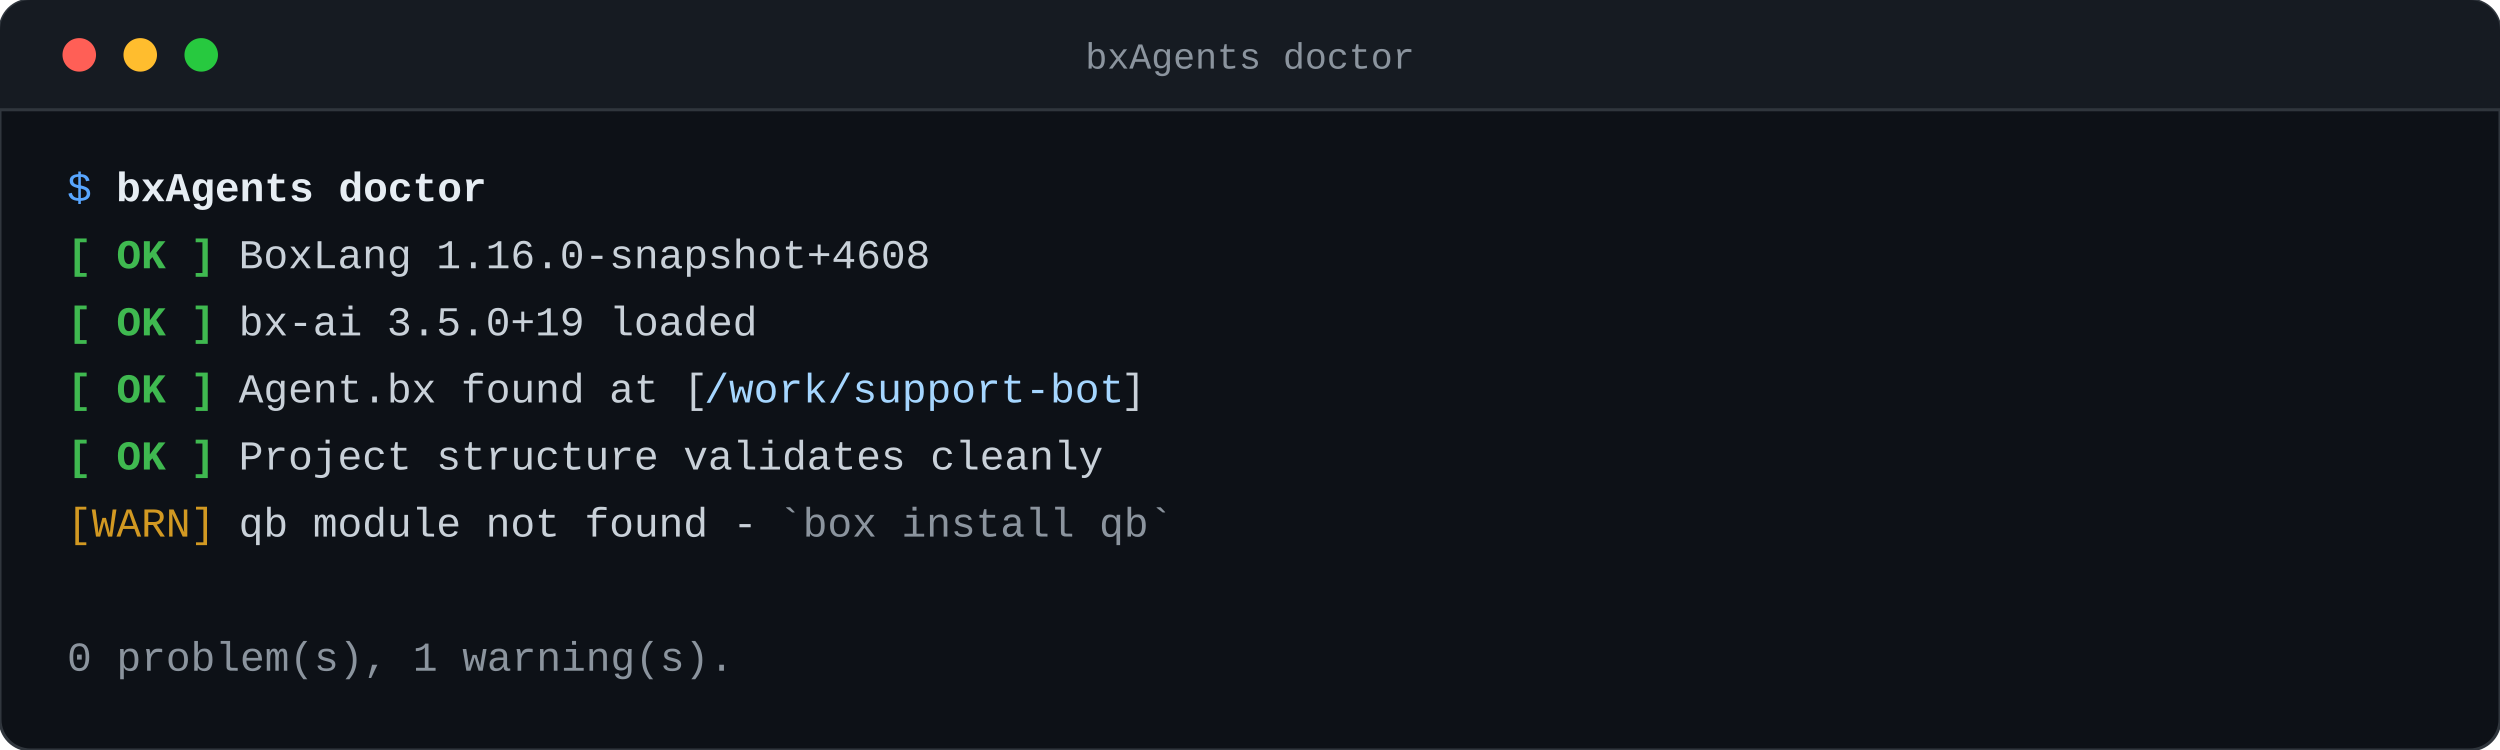
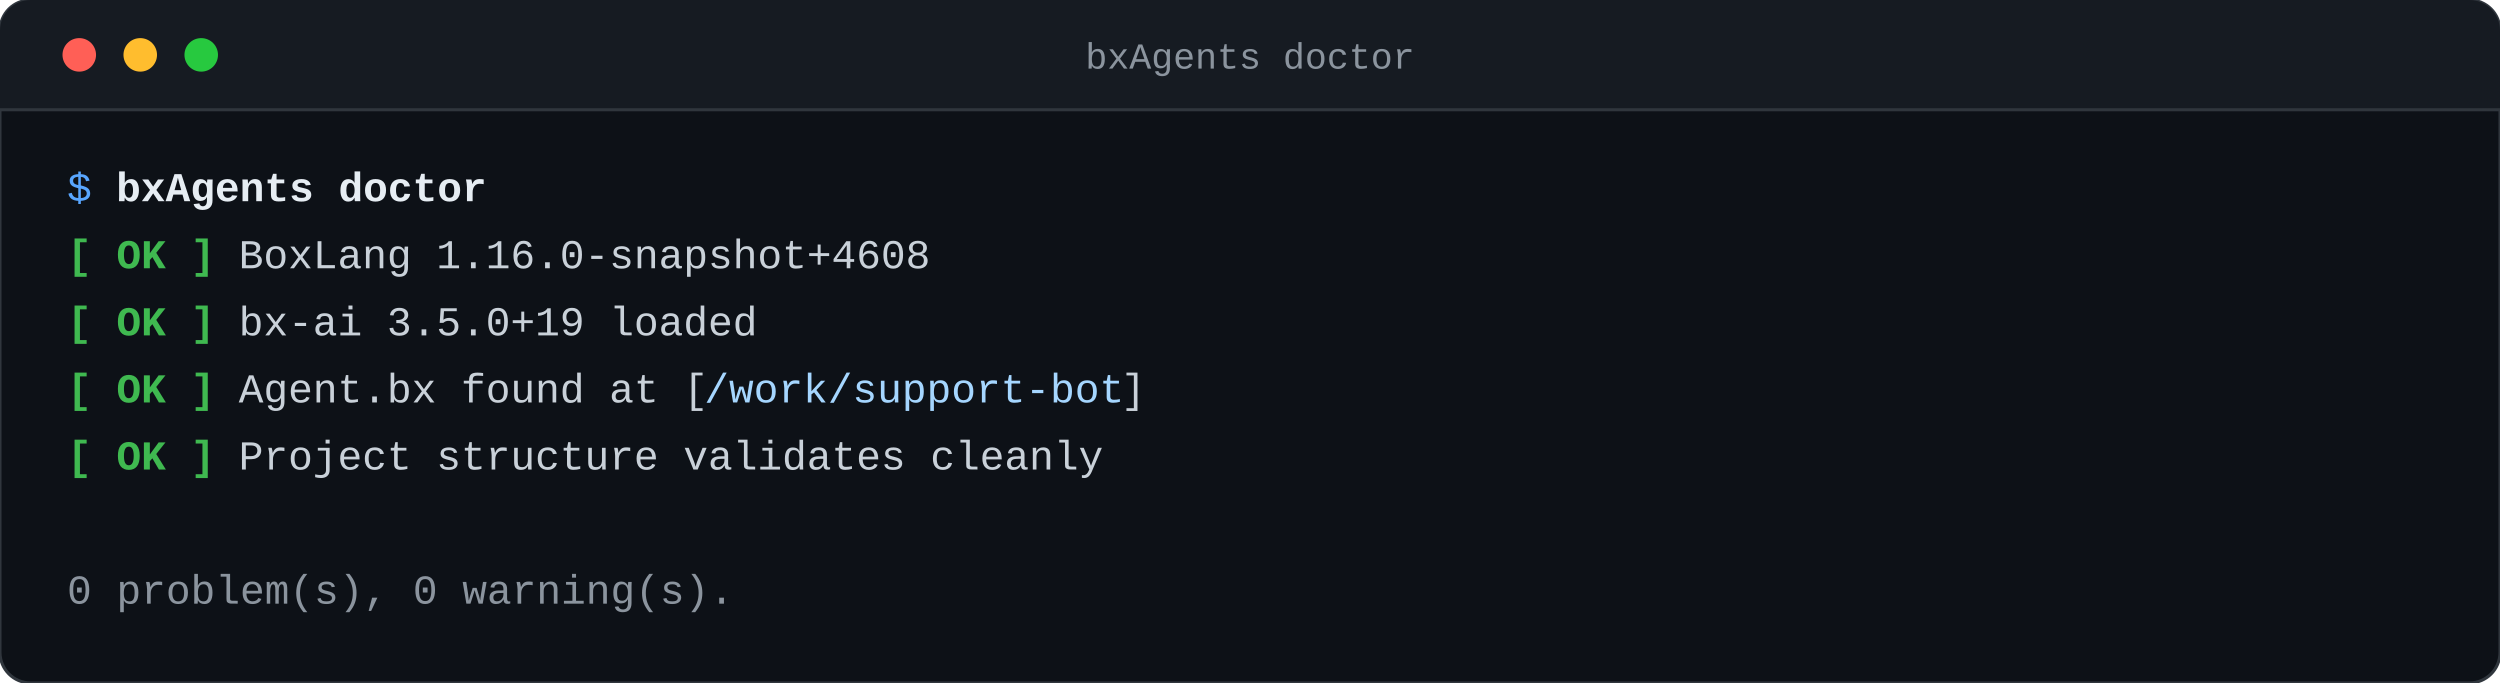
- <svg xmlns="http://www.w3.org/2000/svg" viewBox="0 0 820 246" width="820" height="246" role="img" aria-label="Terminal output of bxAgents doctor: BoxLang and bx-ai versions OK, Agent.bx found, project structure validates cleanly, one warning that the qb module is missing, ending with 0 problems and 1 warning.">
-   <rect x="0" y="0" width="820" height="246" rx="10" fill="#0d1117" stroke="#30363d" />
+ <svg xmlns="http://www.w3.org/2000/svg" viewBox="0 0 820 224" width="820" height="224" role="img" aria-label="Terminal output of bxAgents doctor: BoxLang and bx-ai versions OK, Agent.bx found, project structure validates cleanly, ending with 0 problems and 0 warnings.">
+   <rect x="0" y="0" width="820" height="224" rx="10" fill="#0d1117" stroke="#30363d" />
  <path d="M0 10a10 10 0 0 1 10-10h800a10 10 0 0 1 10 10v26H0z" fill="#161b22" />
  <line x1="0" y1="36" x2="820" y2="36" stroke="#30363d" />
  <circle cx="26" cy="18" r="5.5" fill="#ff5f56" />
  <circle cx="46" cy="18" r="5.5" fill="#ffbd2e" />
  <circle cx="66" cy="18" r="5.5" fill="#27c93f" />
  <text x="410.0" y="22.5" fill="#8b949e" font-family="ui-monospace,SFMono-Regular,'SF Mono',Menlo,Consolas,'Liberation Mono',monospace" font-size="12" text-anchor="middle">bxAgents doctor</text>
  <text x="22.0" y="66" fill="#58a6ff" font-family="ui-monospace,SFMono-Regular,'SF Mono',Menlo,Consolas,'Liberation Mono',monospace" font-size="13.5" xml:space="preserve">$ </text>
  <text x="38.1" y="66" fill="#e6edf3" font-family="ui-monospace,SFMono-Regular,'SF Mono',Menlo,Consolas,'Liberation Mono',monospace" font-size="13.5" font-weight="600" xml:space="preserve">bxAgents doctor</text>
  <text x="22.0" y="88" fill="#3fb950" font-family="ui-monospace,SFMono-Regular,'SF Mono',Menlo,Consolas,'Liberation Mono',monospace" font-size="13.5" font-weight="600" xml:space="preserve">[ OK ] </text>
  <text x="78.3" y="88" fill="#c9d1d9" font-family="ui-monospace,SFMono-Regular,'SF Mono',Menlo,Consolas,'Liberation Mono',monospace" font-size="13.5" xml:space="preserve">BoxLang 1.16.0-snapshot+4608</text>
  <text x="22.0" y="110" fill="#3fb950" font-family="ui-monospace,SFMono-Regular,'SF Mono',Menlo,Consolas,'Liberation Mono',monospace" font-size="13.5" font-weight="600" xml:space="preserve">[ OK ] </text>
  <text x="78.3" y="110" fill="#c9d1d9" font-family="ui-monospace,SFMono-Regular,'SF Mono',Menlo,Consolas,'Liberation Mono',monospace" font-size="13.5" xml:space="preserve">bx-ai 3.5.0+19 loaded</text>
  <text x="22.0" y="132" fill="#3fb950" font-family="ui-monospace,SFMono-Regular,'SF Mono',Menlo,Consolas,'Liberation Mono',monospace" font-size="13.5" font-weight="600" xml:space="preserve">[ OK ] </text>
  <text x="78.3" y="132" fill="#c9d1d9" font-family="ui-monospace,SFMono-Regular,'SF Mono',Menlo,Consolas,'Liberation Mono',monospace" font-size="13.5" xml:space="preserve">Agent.bx found at [</text>
  <text x="231.0" y="132" fill="#a5d6ff" font-family="ui-monospace,SFMono-Regular,'SF Mono',Menlo,Consolas,'Liberation Mono',monospace" font-size="13.5" xml:space="preserve">/work/support-bot</text>
  <text x="367.7" y="132" fill="#c9d1d9" font-family="ui-monospace,SFMono-Regular,'SF Mono',Menlo,Consolas,'Liberation Mono',monospace" font-size="13.5" xml:space="preserve">]</text>
  <text x="22.0" y="154" fill="#3fb950" font-family="ui-monospace,SFMono-Regular,'SF Mono',Menlo,Consolas,'Liberation Mono',monospace" font-size="13.5" font-weight="600" xml:space="preserve">[ OK ] </text>
  <text x="78.3" y="154" fill="#c9d1d9" font-family="ui-monospace,SFMono-Regular,'SF Mono',Menlo,Consolas,'Liberation Mono',monospace" font-size="13.5" xml:space="preserve">Project structure validates cleanly</text>
-   <text x="22.0" y="176" fill="#d29922" font-family="ui-monospace,SFMono-Regular,'SF Mono',Menlo,Consolas,'Liberation Mono',monospace" font-size="13.5" xml:space="preserve">[WARN] </text>
-   <text x="78.3" y="176" fill="#c9d1d9" font-family="ui-monospace,SFMono-Regular,'SF Mono',Menlo,Consolas,'Liberation Mono',monospace" font-size="13.5" xml:space="preserve">qb module not found - </text>
-   <text x="255.2" y="176" fill="#8b949e" font-family="ui-monospace,SFMono-Regular,'SF Mono',Menlo,Consolas,'Liberation Mono',monospace" font-size="13.5" xml:space="preserve">`box install qb`</text>
-   <text x="22.0" y="198" fill="#c9d1d9" font-family="ui-monospace,SFMono-Regular,'SF Mono',Menlo,Consolas,'Liberation Mono',monospace" font-size="13.5" xml:space="preserve" />
-   <text x="22.0" y="220" fill="#8b949e" font-family="ui-monospace,SFMono-Regular,'SF Mono',Menlo,Consolas,'Liberation Mono',monospace" font-size="13.5" xml:space="preserve">0 problem(s), 1 warning(s).</text>
+   <text x="22.0" y="176" fill="#c9d1d9" font-family="ui-monospace,SFMono-Regular,'SF Mono',Menlo,Consolas,'Liberation Mono',monospace" font-size="13.5" xml:space="preserve" />
+   <text x="22.0" y="198" fill="#8b949e" font-family="ui-monospace,SFMono-Regular,'SF Mono',Menlo,Consolas,'Liberation Mono',monospace" font-size="13.5" xml:space="preserve">0 problem(s), 0 warning(s).</text>
</svg>
